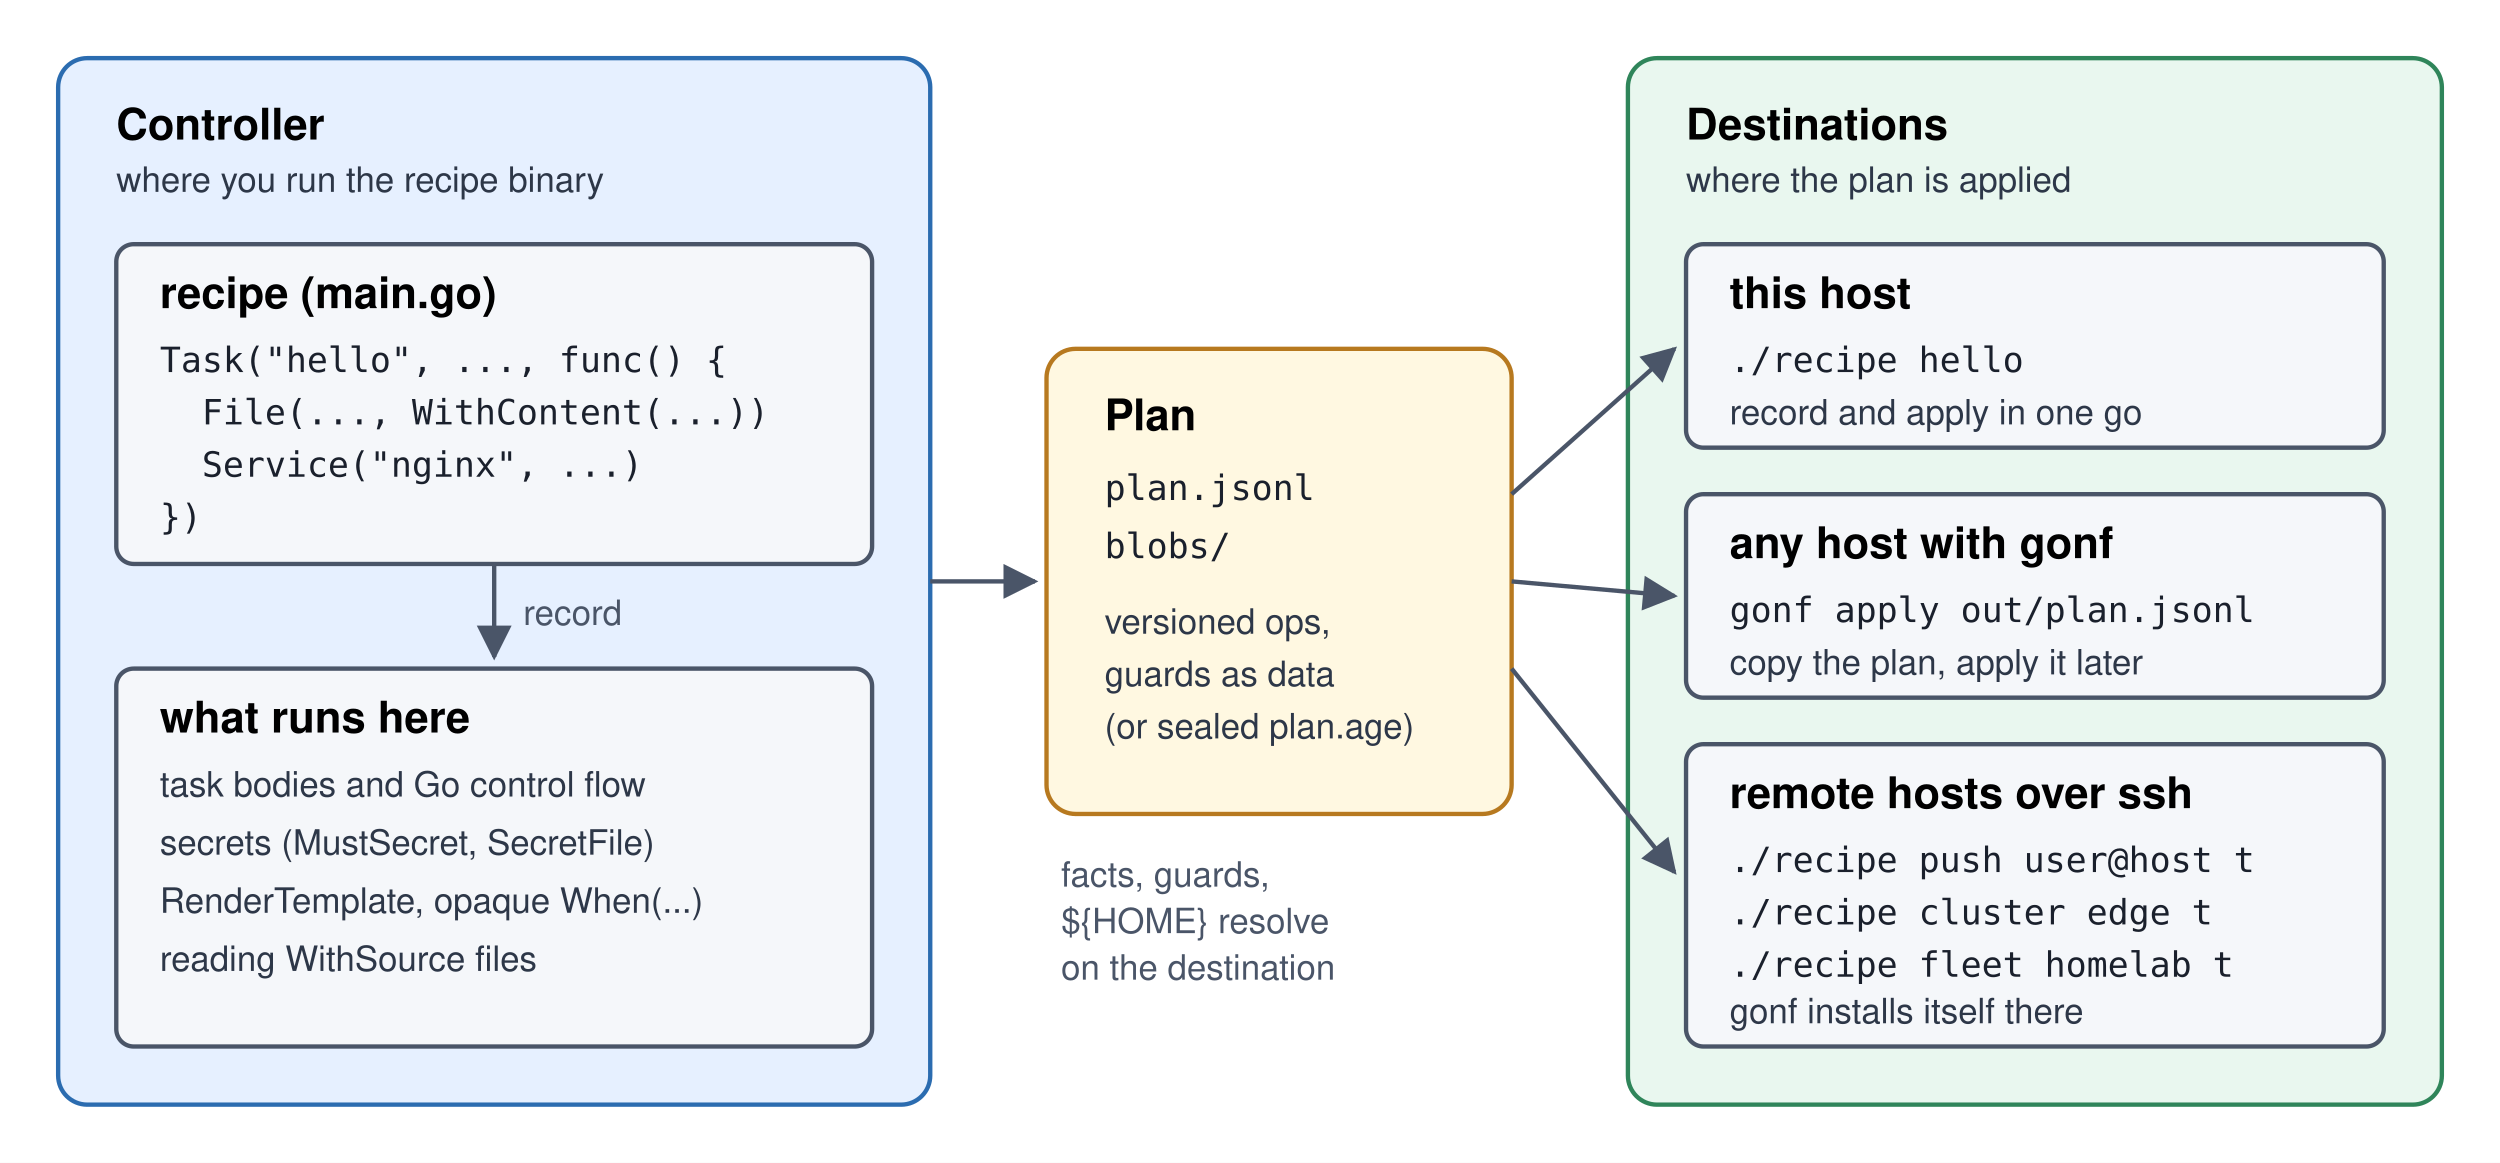
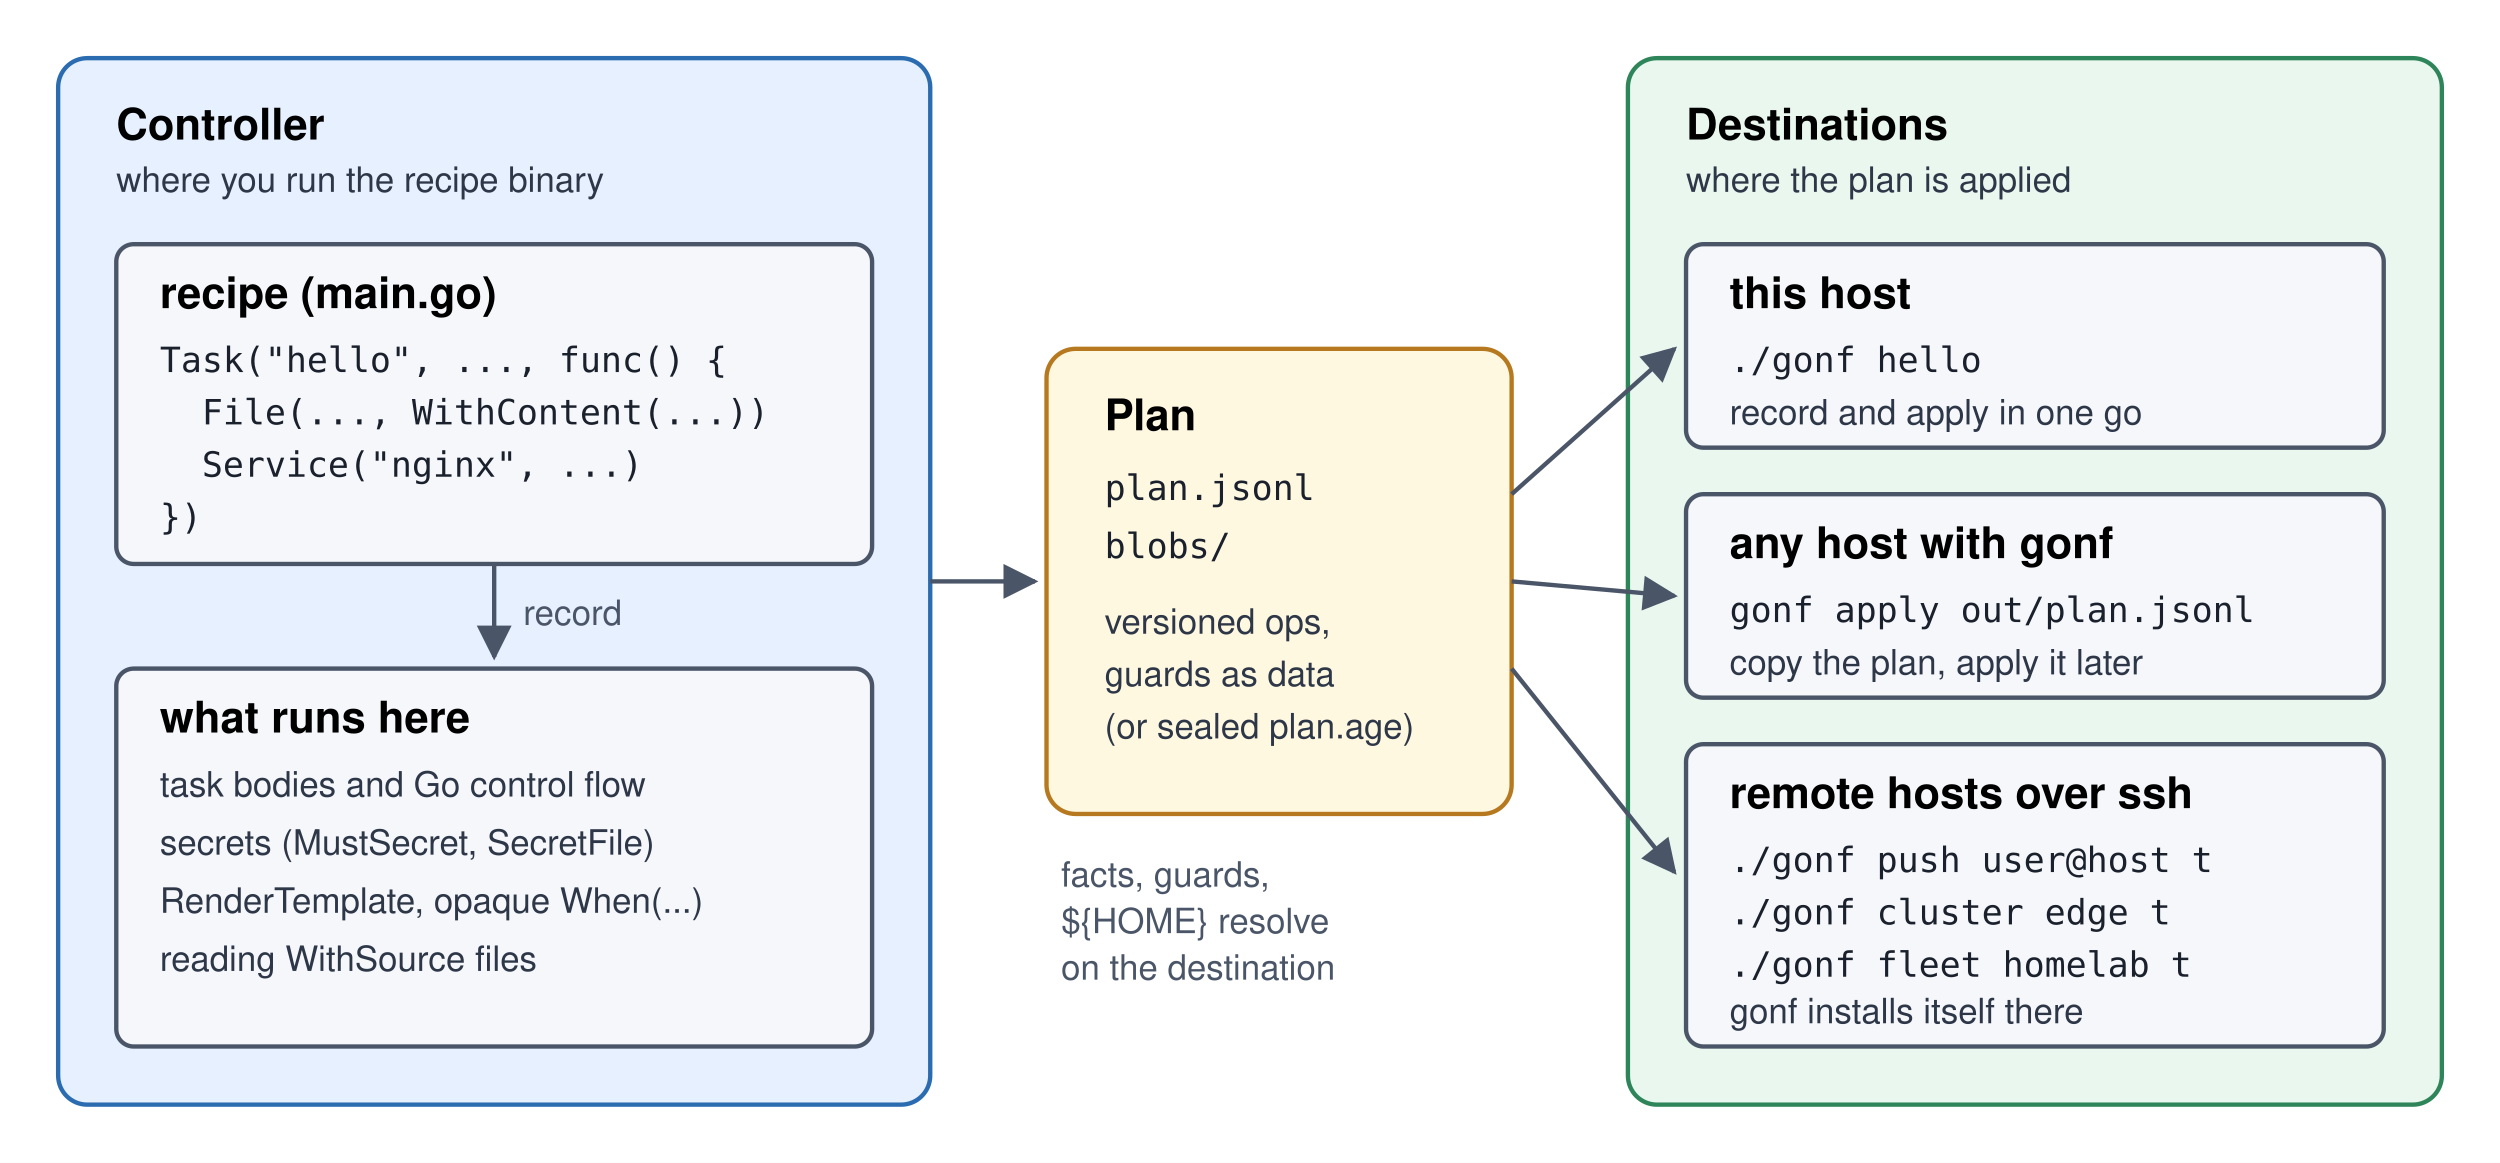
<svg xmlns="http://www.w3.org/2000/svg" xml:space="preserve" viewBox="0 0 860 400" width="860" height="400" font-family="Helvetica, Arial, sans-serif" font-size="14">
  <style>
    .box { fill: #f5f7fa; stroke: #4a5568; stroke-width: 1.5; }
    .ctl { fill: #e6f0ff; stroke: #2b6cb0; stroke-width: 1.5; }
    .dst { fill: #e9f7ef; stroke: #2f855a; stroke-width: 1.5; }
    .plan { fill: #fff8e1; stroke: #b7791f; stroke-width: 1.5; }
    .h { font-weight: bold; font-size: 15px; }
    .s { font-size: 12px; fill: #2d3748; }
    .m { font-family: Menlo, Consolas, monospace; font-size: 12px; fill: #1a202c; }
    .a { stroke: #4a5568; stroke-width: 1.5; fill: none; marker-end: url(#arrow); }
    .l { font-size: 12px; fill: #4a5568; }
  </style>
  <defs>
    <marker id="arrow" viewBox="0 0 10 10" refX="9" refY="5" markerWidth="8" markerHeight="8" orient="auto-start-reverse">
      <path d="M0,0 L10,5 L0,10 z" fill="#4a5568" />
    </marker>
  </defs>
  <rect x="0" y="0" width="860" height="400" fill="#ffffff" />
  <rect class="ctl" x="20" y="20" width="300" height="360" rx="10" />
  <text class="h" x="40" y="48">Controller</text>
  <text class="s" x="40" y="66">where you run the recipe binary</text>
  <rect class="box" x="40" y="84" width="260" height="110" rx="6" />
  <text class="h" x="55" y="106">recipe (main.go)</text>
  <text class="m" x="55" y="128">Task("hello", ..., func() {</text>
  <text class="m" x="55" y="146">  File(..., WithContent(...))</text>
  <text class="m" x="55" y="164">  Service("nginx", ...)</text>
  <text class="m" x="55" y="182">})</text>
  <path class="a" d="M170,194 L170,226" />
  <text class="l" x="180" y="215">record</text>
  <rect class="box" x="40" y="230" width="260" height="130" rx="6" />
  <text class="h" x="55" y="252">what runs here</text>
  <text class="s" x="55" y="274">task bodies and Go control flow</text>
  <text class="s" x="55" y="294">secrets (MustSecret, SecretFile)</text>
  <text class="s" x="55" y="314">RenderTemplate, opaque When(...)</text>
  <text class="s" x="55" y="334">reading WithSource files</text>
  <rect class="plan" x="360" y="120" width="160" height="160" rx="10" />
  <text class="h" x="380" y="148">Plan</text>
  <text class="m" x="380" y="172">plan.jsonl</text>
  <text class="m" x="380" y="192">blobs/</text>
  <text class="s" x="380" y="218">versioned ops,</text>
  <text class="s" x="380" y="236">guards as data</text>
  <text class="s" x="380" y="254">(or sealed plan.age)</text>
  <path class="a" d="M320,200 L356,200" />
  <rect class="dst" x="560" y="20" width="280" height="360" rx="10" />
  <text class="h" x="580" y="48">Destinations</text>
  <text class="s" x="580" y="66">where the plan is applied</text>
  <rect class="box" x="580" y="84" width="240" height="70" rx="6" />
  <text class="h" x="595" y="106">this host</text>
-   <text class="m" x="595" y="128">./recipe hello</text>
+   <text class="m" x="595" y="128">./gonf hello</text>
  <text class="s" x="595" y="146">record and apply in one go</text>
  <rect class="box" x="580" y="170" width="240" height="70" rx="6" />
  <text class="h" x="595" y="192">any host with gonf</text>
  <text class="m" x="595" y="214">gonf apply out/plan.jsonl</text>
  <text class="s" x="595" y="232">copy the plan, apply it later</text>
  <rect class="box" x="580" y="256" width="240" height="104" rx="6" />
  <text class="h" x="595" y="278">remote hosts over ssh</text>
-   <text class="m" x="595" y="300">./recipe push user@host t</text>
-   <text class="m" x="595" y="318">./recipe cluster edge t</text>
-   <text class="m" x="595" y="336">./recipe fleet homelab t</text>
+   <text class="m" x="595" y="300">./gonf push user@host t</text>
+   <text class="m" x="595" y="318">./gonf cluster edge t</text>
+   <text class="m" x="595" y="336">./gonf fleet homelab t</text>
  <text class="s" x="595" y="352">gonf installs itself there</text>
  <path class="a" d="M520,170 L576,120" />
  <path class="a" d="M520,200 L576,205" />
  <path class="a" d="M520,230 L576,300" />
  <text class="l" x="365" y="305">facts, guards,</text>
  <text class="l" x="365" y="321">${HOME} resolve</text>
  <text class="l" x="365" y="337">on the destination</text>
</svg>
